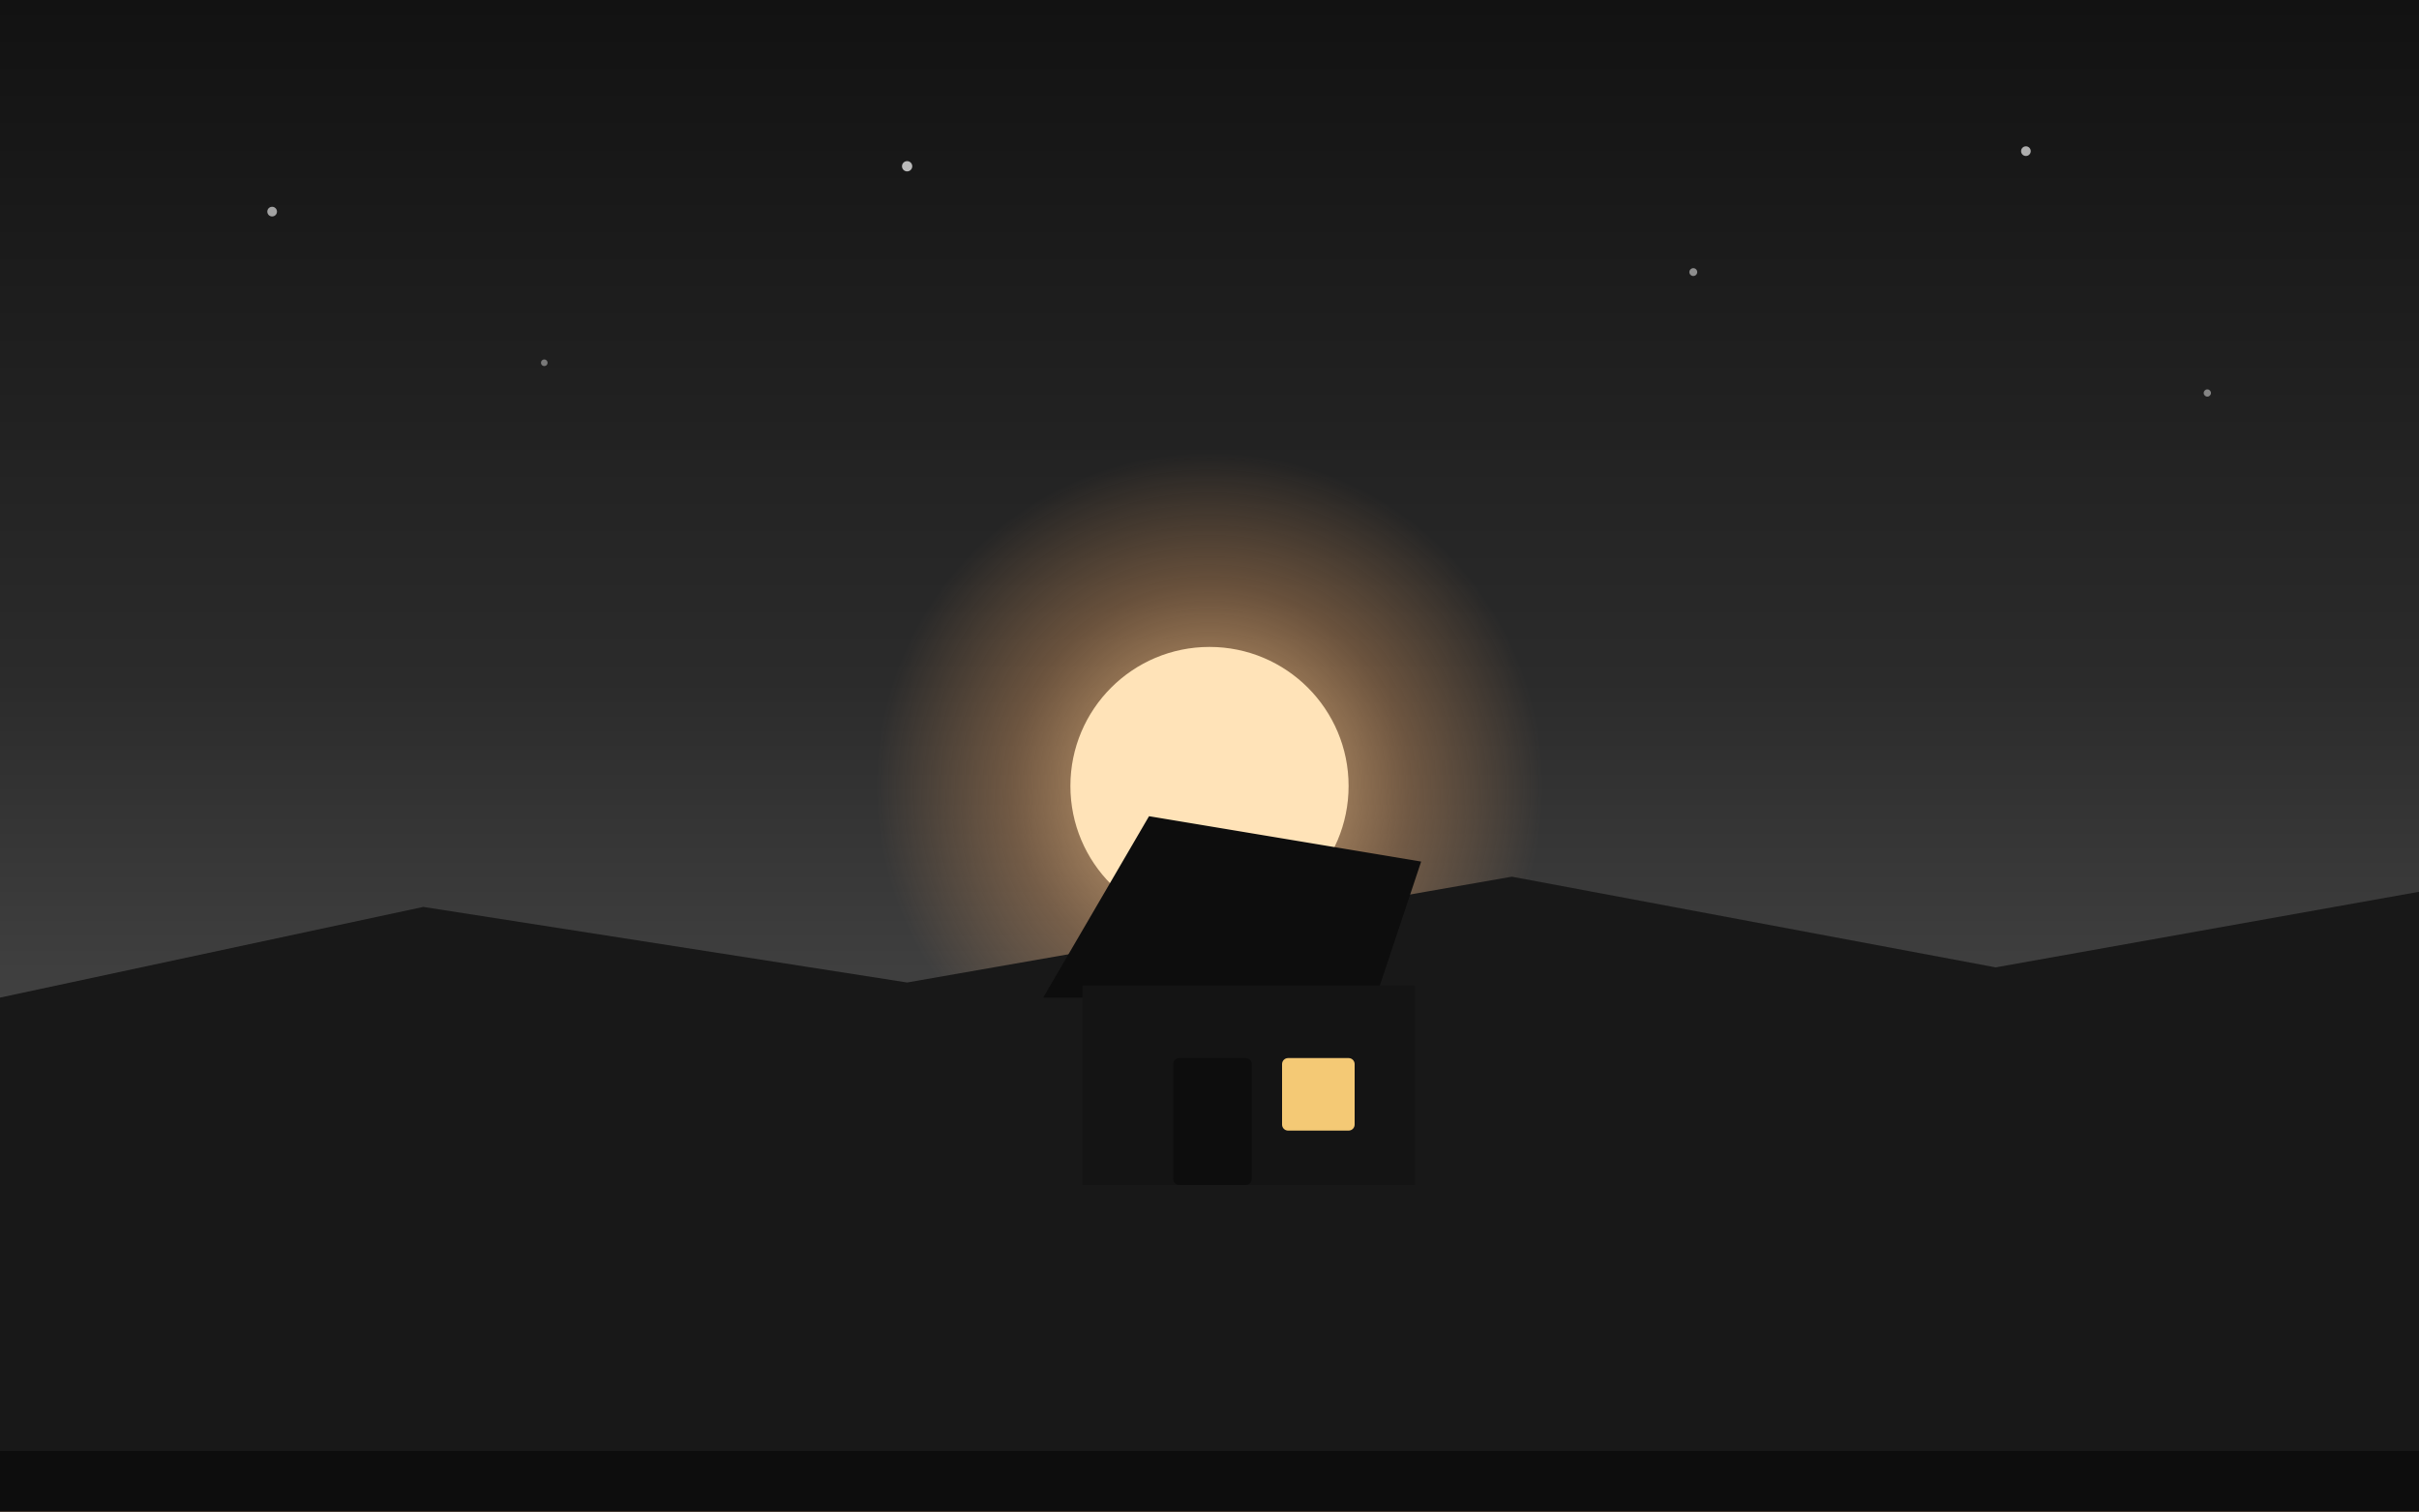
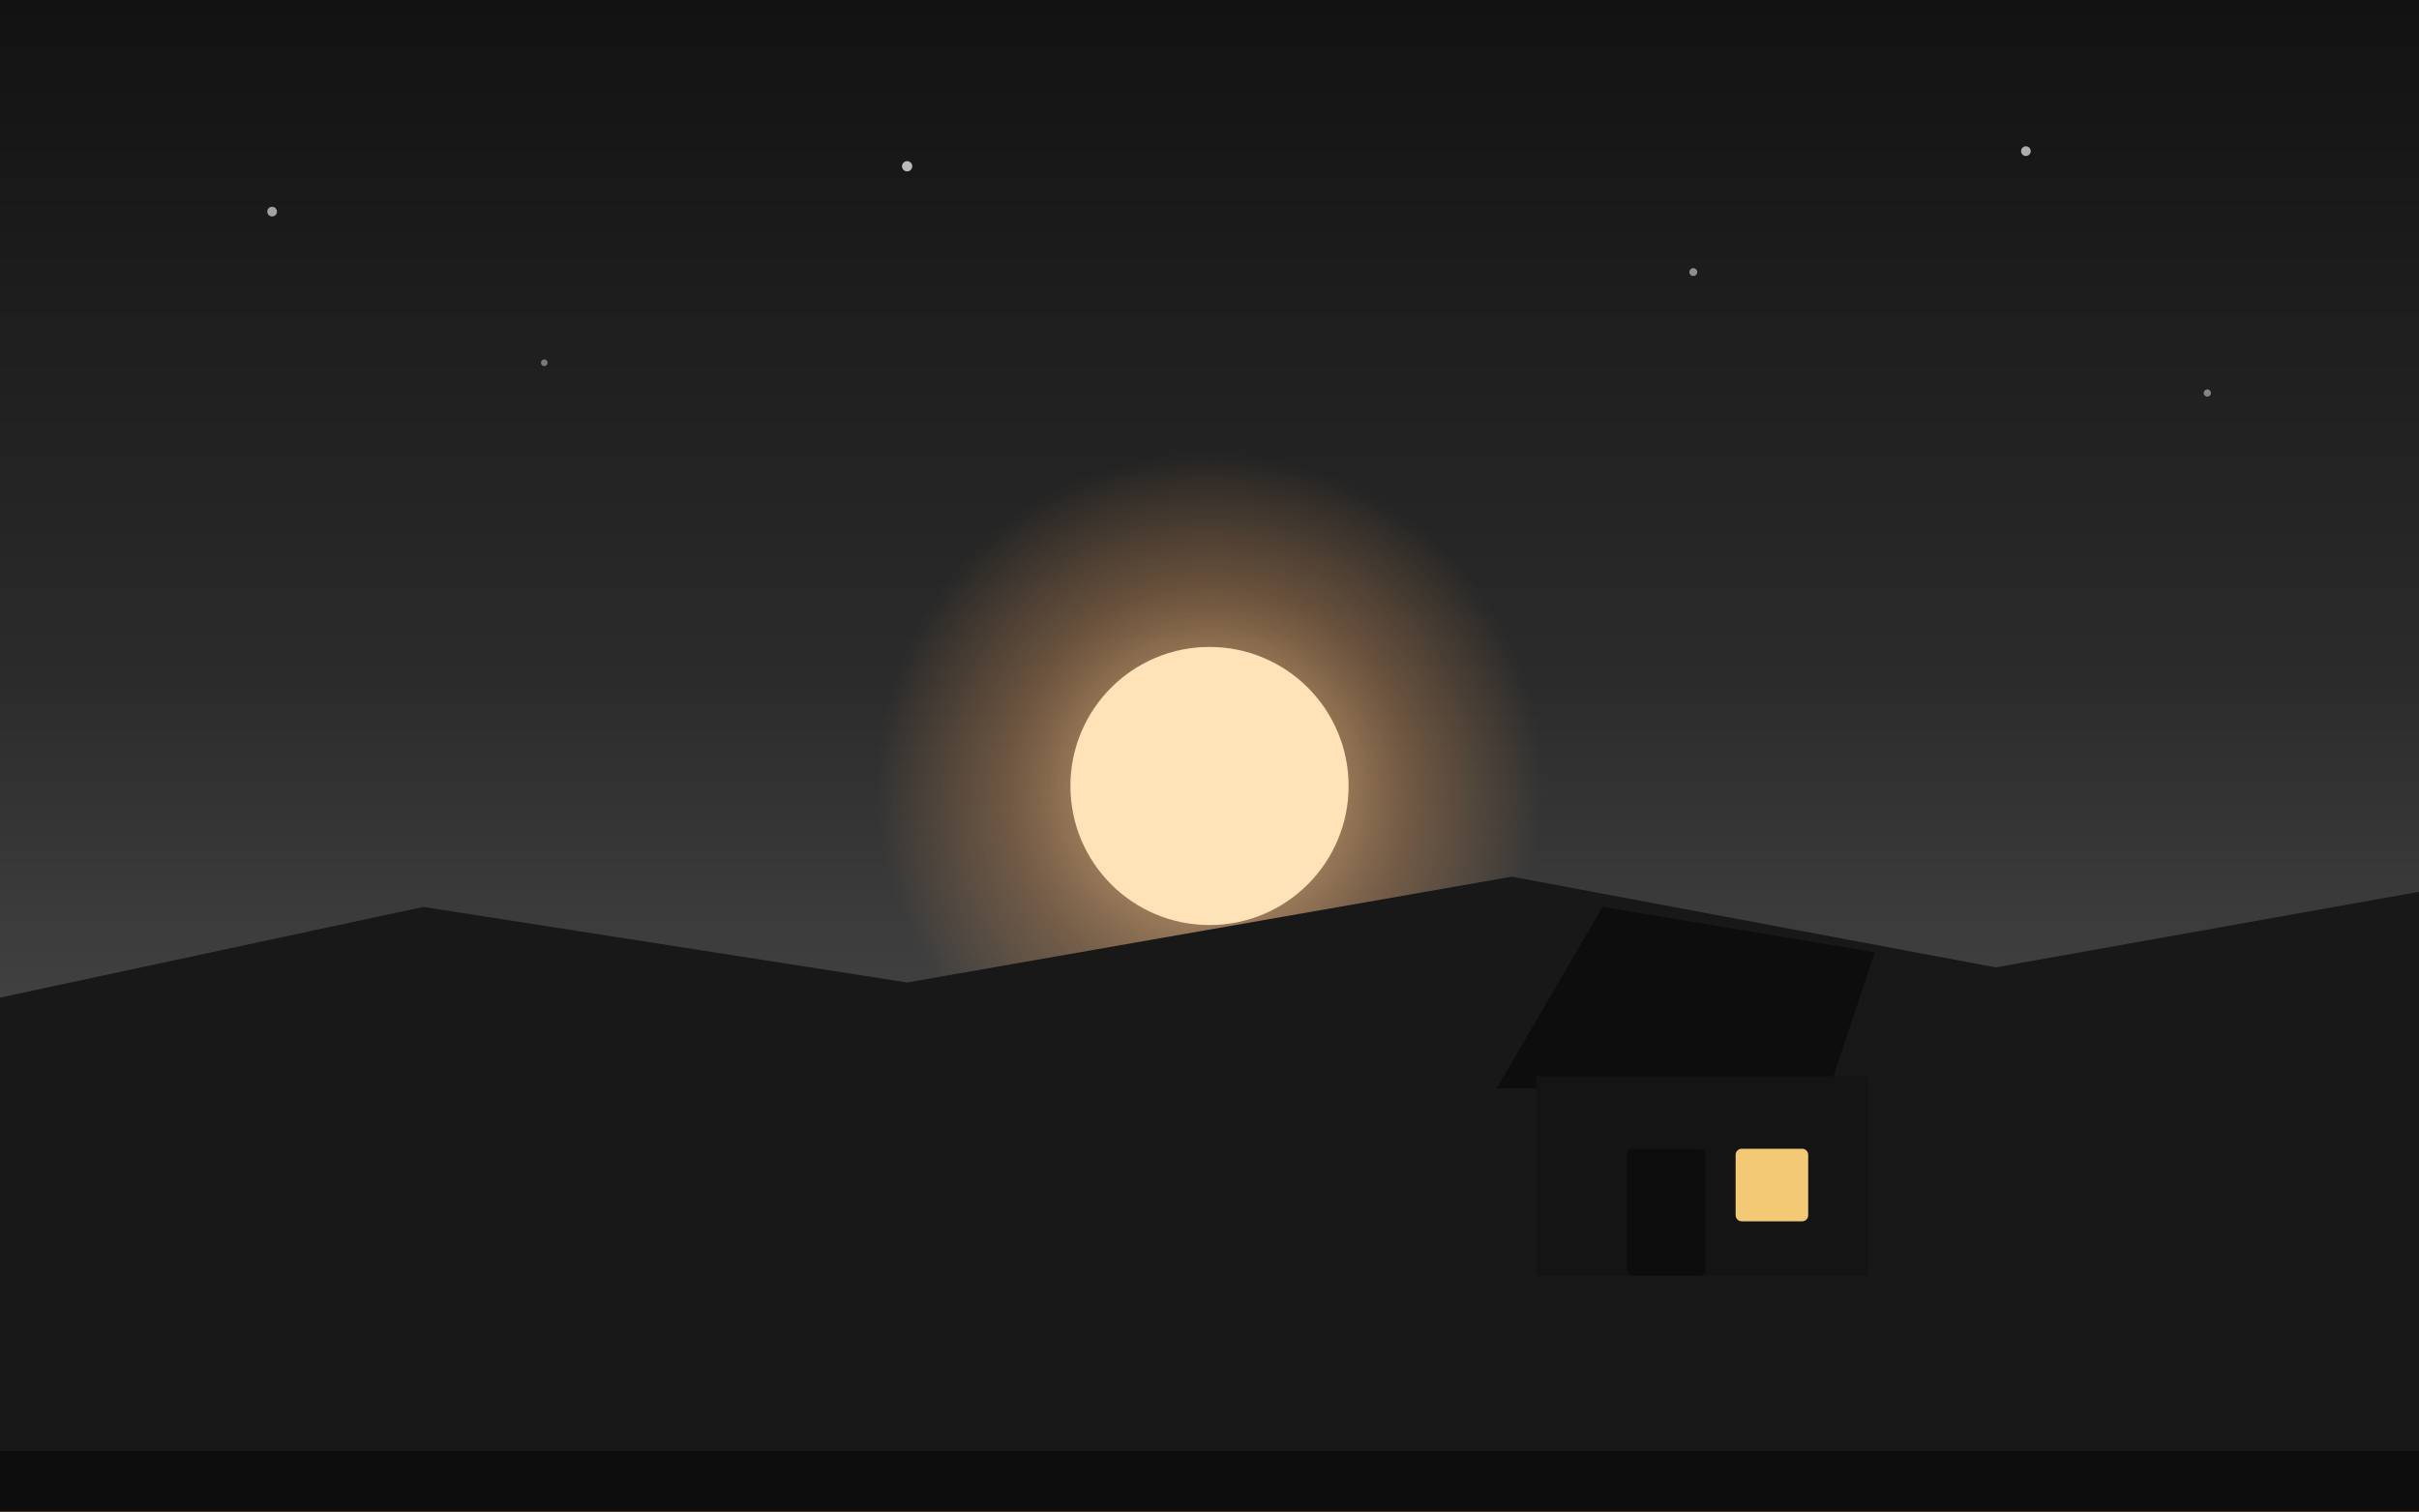
<svg xmlns="http://www.w3.org/2000/svg" width="800" height="500" viewBox="0 0 800 500" role="img" preserveAspectRatio="xMidYMid slice">
  <defs>
    <linearGradient id="basic-sky" x1="0" y1="0" x2="0" y2="1">
      <stop offset="0%" stop-color="#121212" />
      <stop offset="45%" stop-color="#2b2b2b" />
      <stop offset="75%" stop-color="#4a4a4a" />
      <stop offset="100%" stop-color="#f2a866" />
    </linearGradient>
    <radialGradient id="basic-glow" cx="50%" cy="50%" r="50%">
      <stop offset="0%" stop-color="#ffd9a0" stop-opacity="0.9" />
      <stop offset="60%" stop-color="#f2a866" stop-opacity="0.32" />
      <stop offset="100%" stop-color="#f2a866" stop-opacity="0" />
    </radialGradient>
  </defs>
  <rect width="800" height="500" fill="url(#basic-sky)" />
  <g fill="#ffffff">
    <circle cx="90" cy="70" r="1.6" opacity="0.6" />
    <circle cx="180" cy="120" r="1.1" opacity="0.4" />
    <circle cx="300" cy="55" r="1.7" opacity="0.7" />
    <circle cx="560" cy="90" r="1.3" opacity="0.5" />
    <circle cx="670" cy="50" r="1.6" opacity="0.65" />
    <circle cx="730" cy="130" r="1.2" opacity="0.45" />
  </g>
  <circle cx="400" cy="260" r="110" fill="url(#basic-glow)" />
  <circle cx="400" cy="260" r="46" fill="#ffe3b8" />
  <path d="M0,330 L140,300 L300,325 L500,290 L660,320 L800,295 L800,500 L0,500 Z" fill="#181818" />
  <rect x="0" y="480" width="800" height="20" fill="#0d0d0d" />
-   <polygon points="345,330 380,270 470,285 455,330" fill="#0d0d0d" />
-   <rect x="358" y="326" width="110" height="66" fill="#141414" />
-   <rect x="388" y="350" width="26" height="42" rx="2" fill="#0d0d0d" />
-   <rect x="424" y="350" width="24" height="24" rx="2" fill="#ffd27a" opacity="0.95" />
+   <polygon points="495,360 530,300 620,315 605,360" fill="#0d0d0d" />
+   <rect x="508" y="356" width="110" height="66" fill="#141414" />
+   <rect x="538" y="380" width="26" height="42" rx="2" fill="#0d0d0d" />
+   <rect x="574" y="380" width="24" height="24" rx="2" fill="#ffd27a" opacity="0.95" />
</svg>
